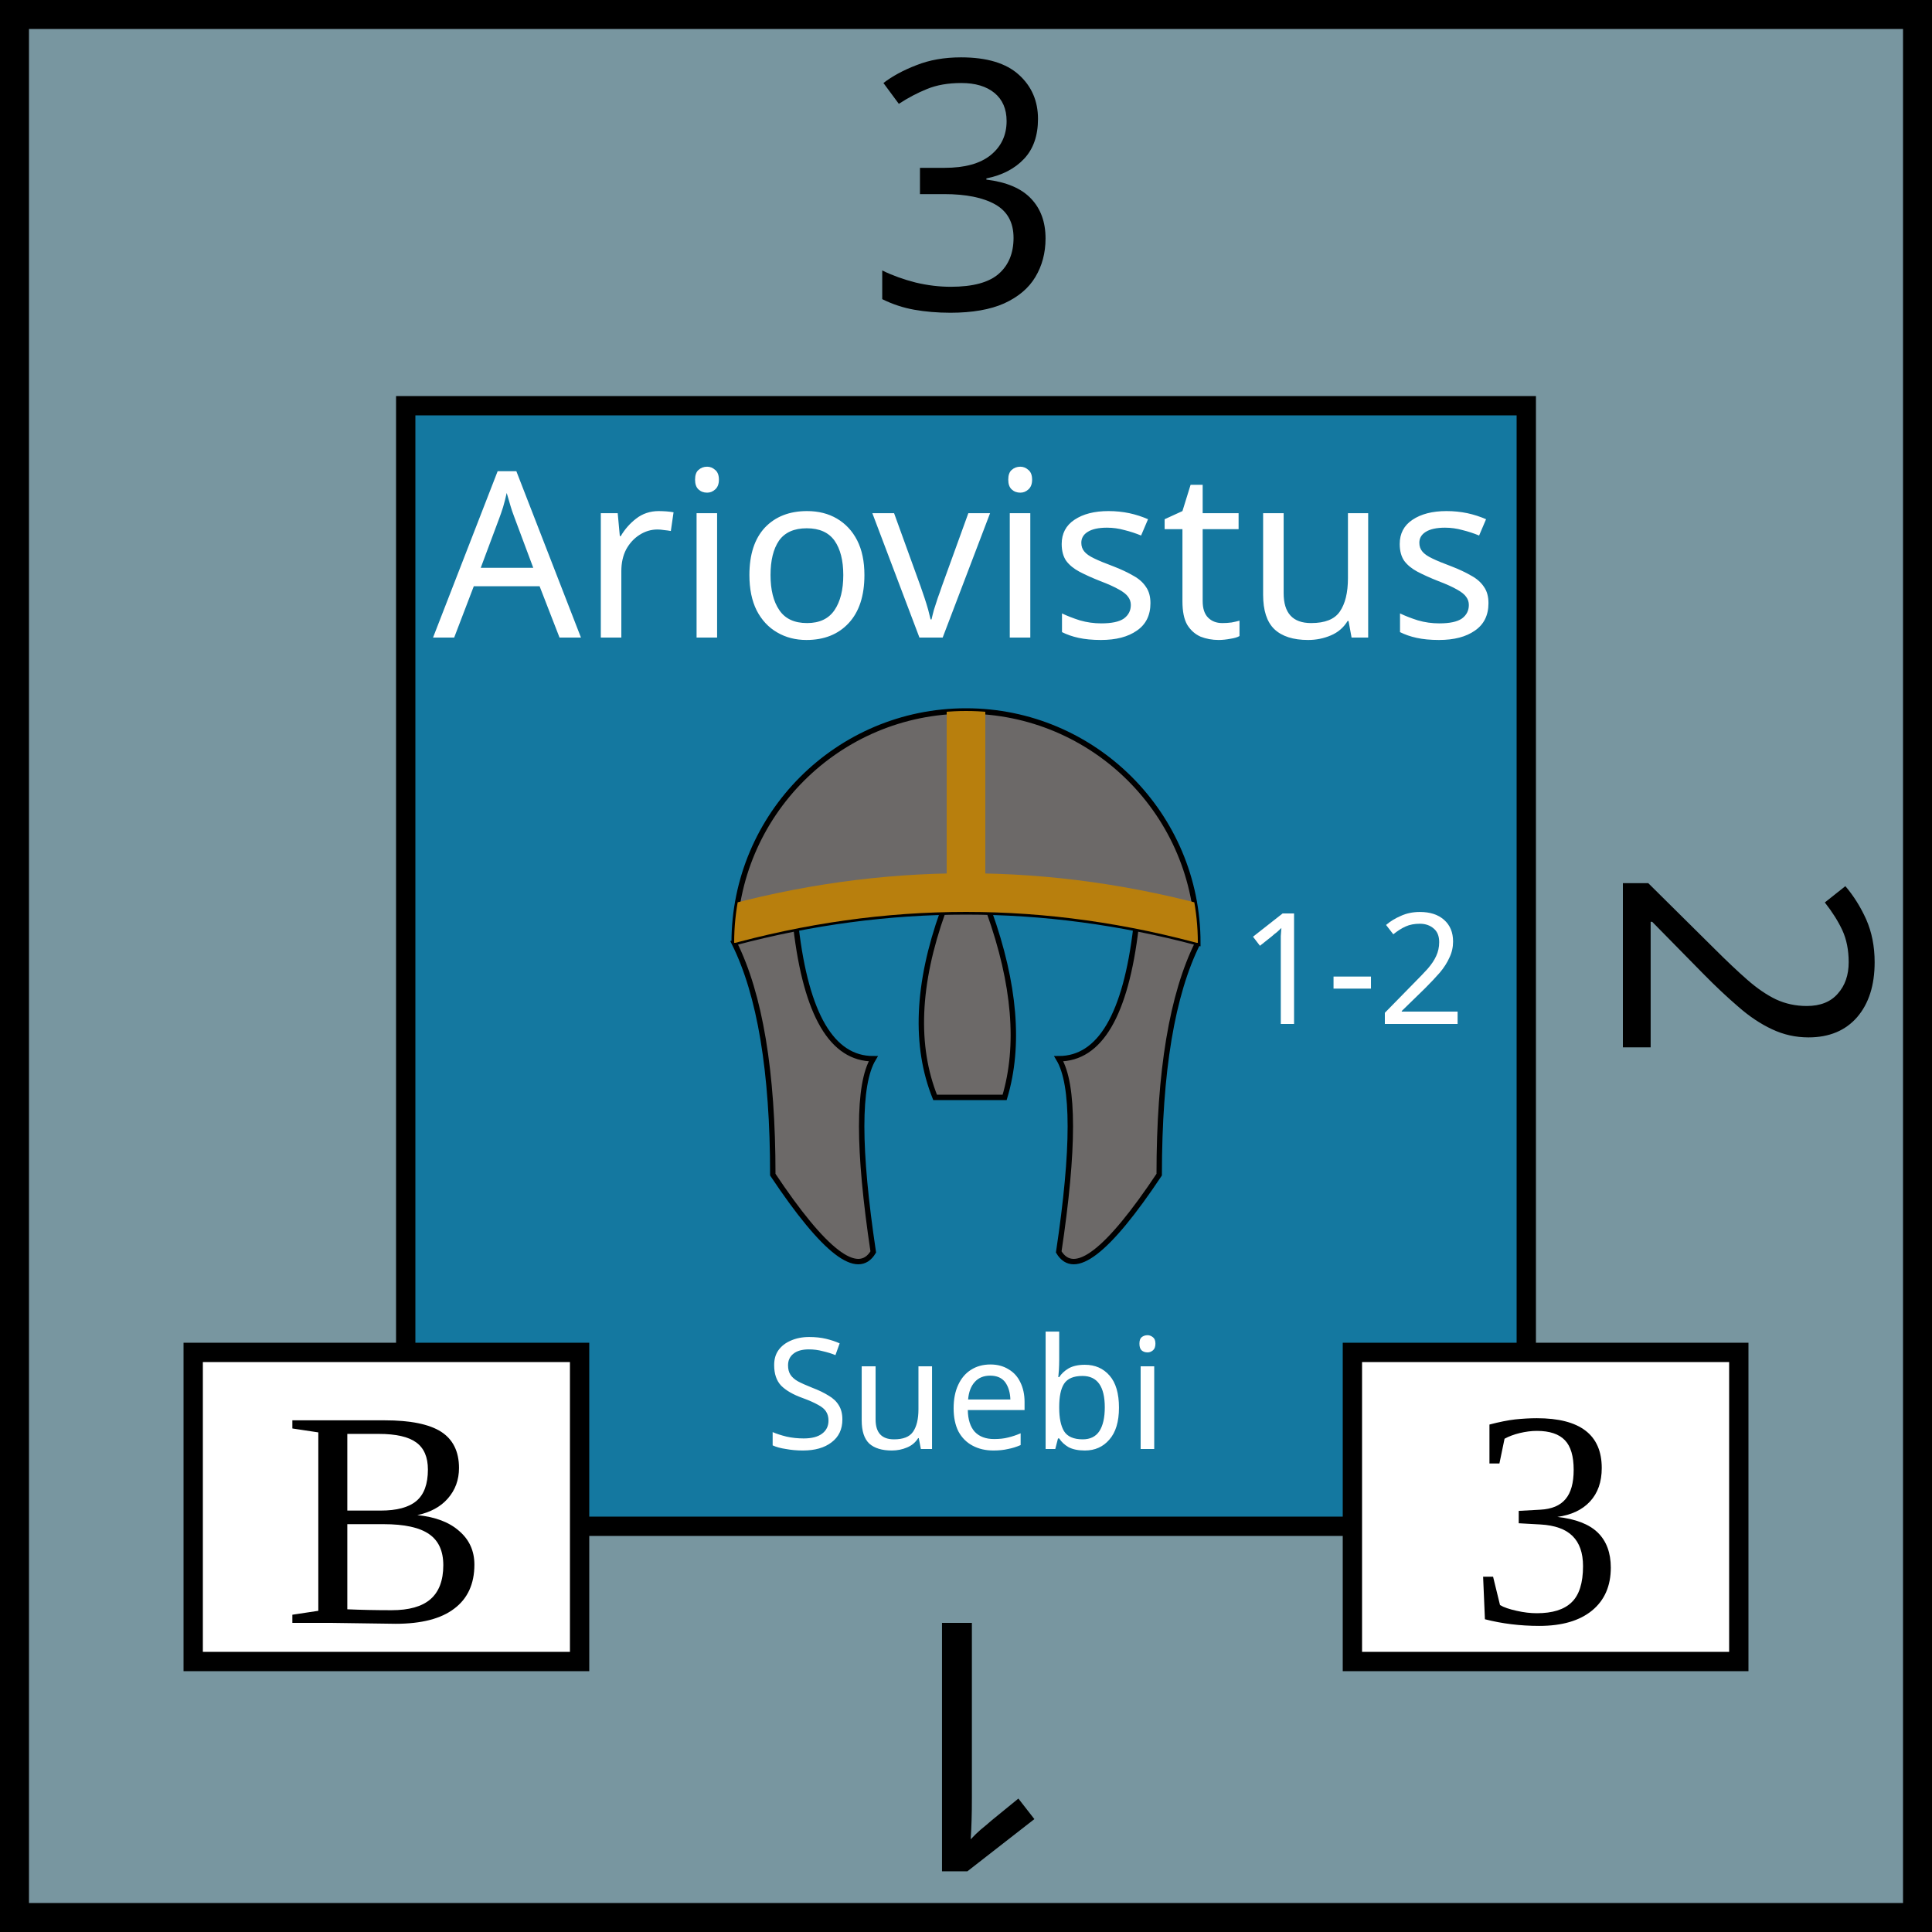
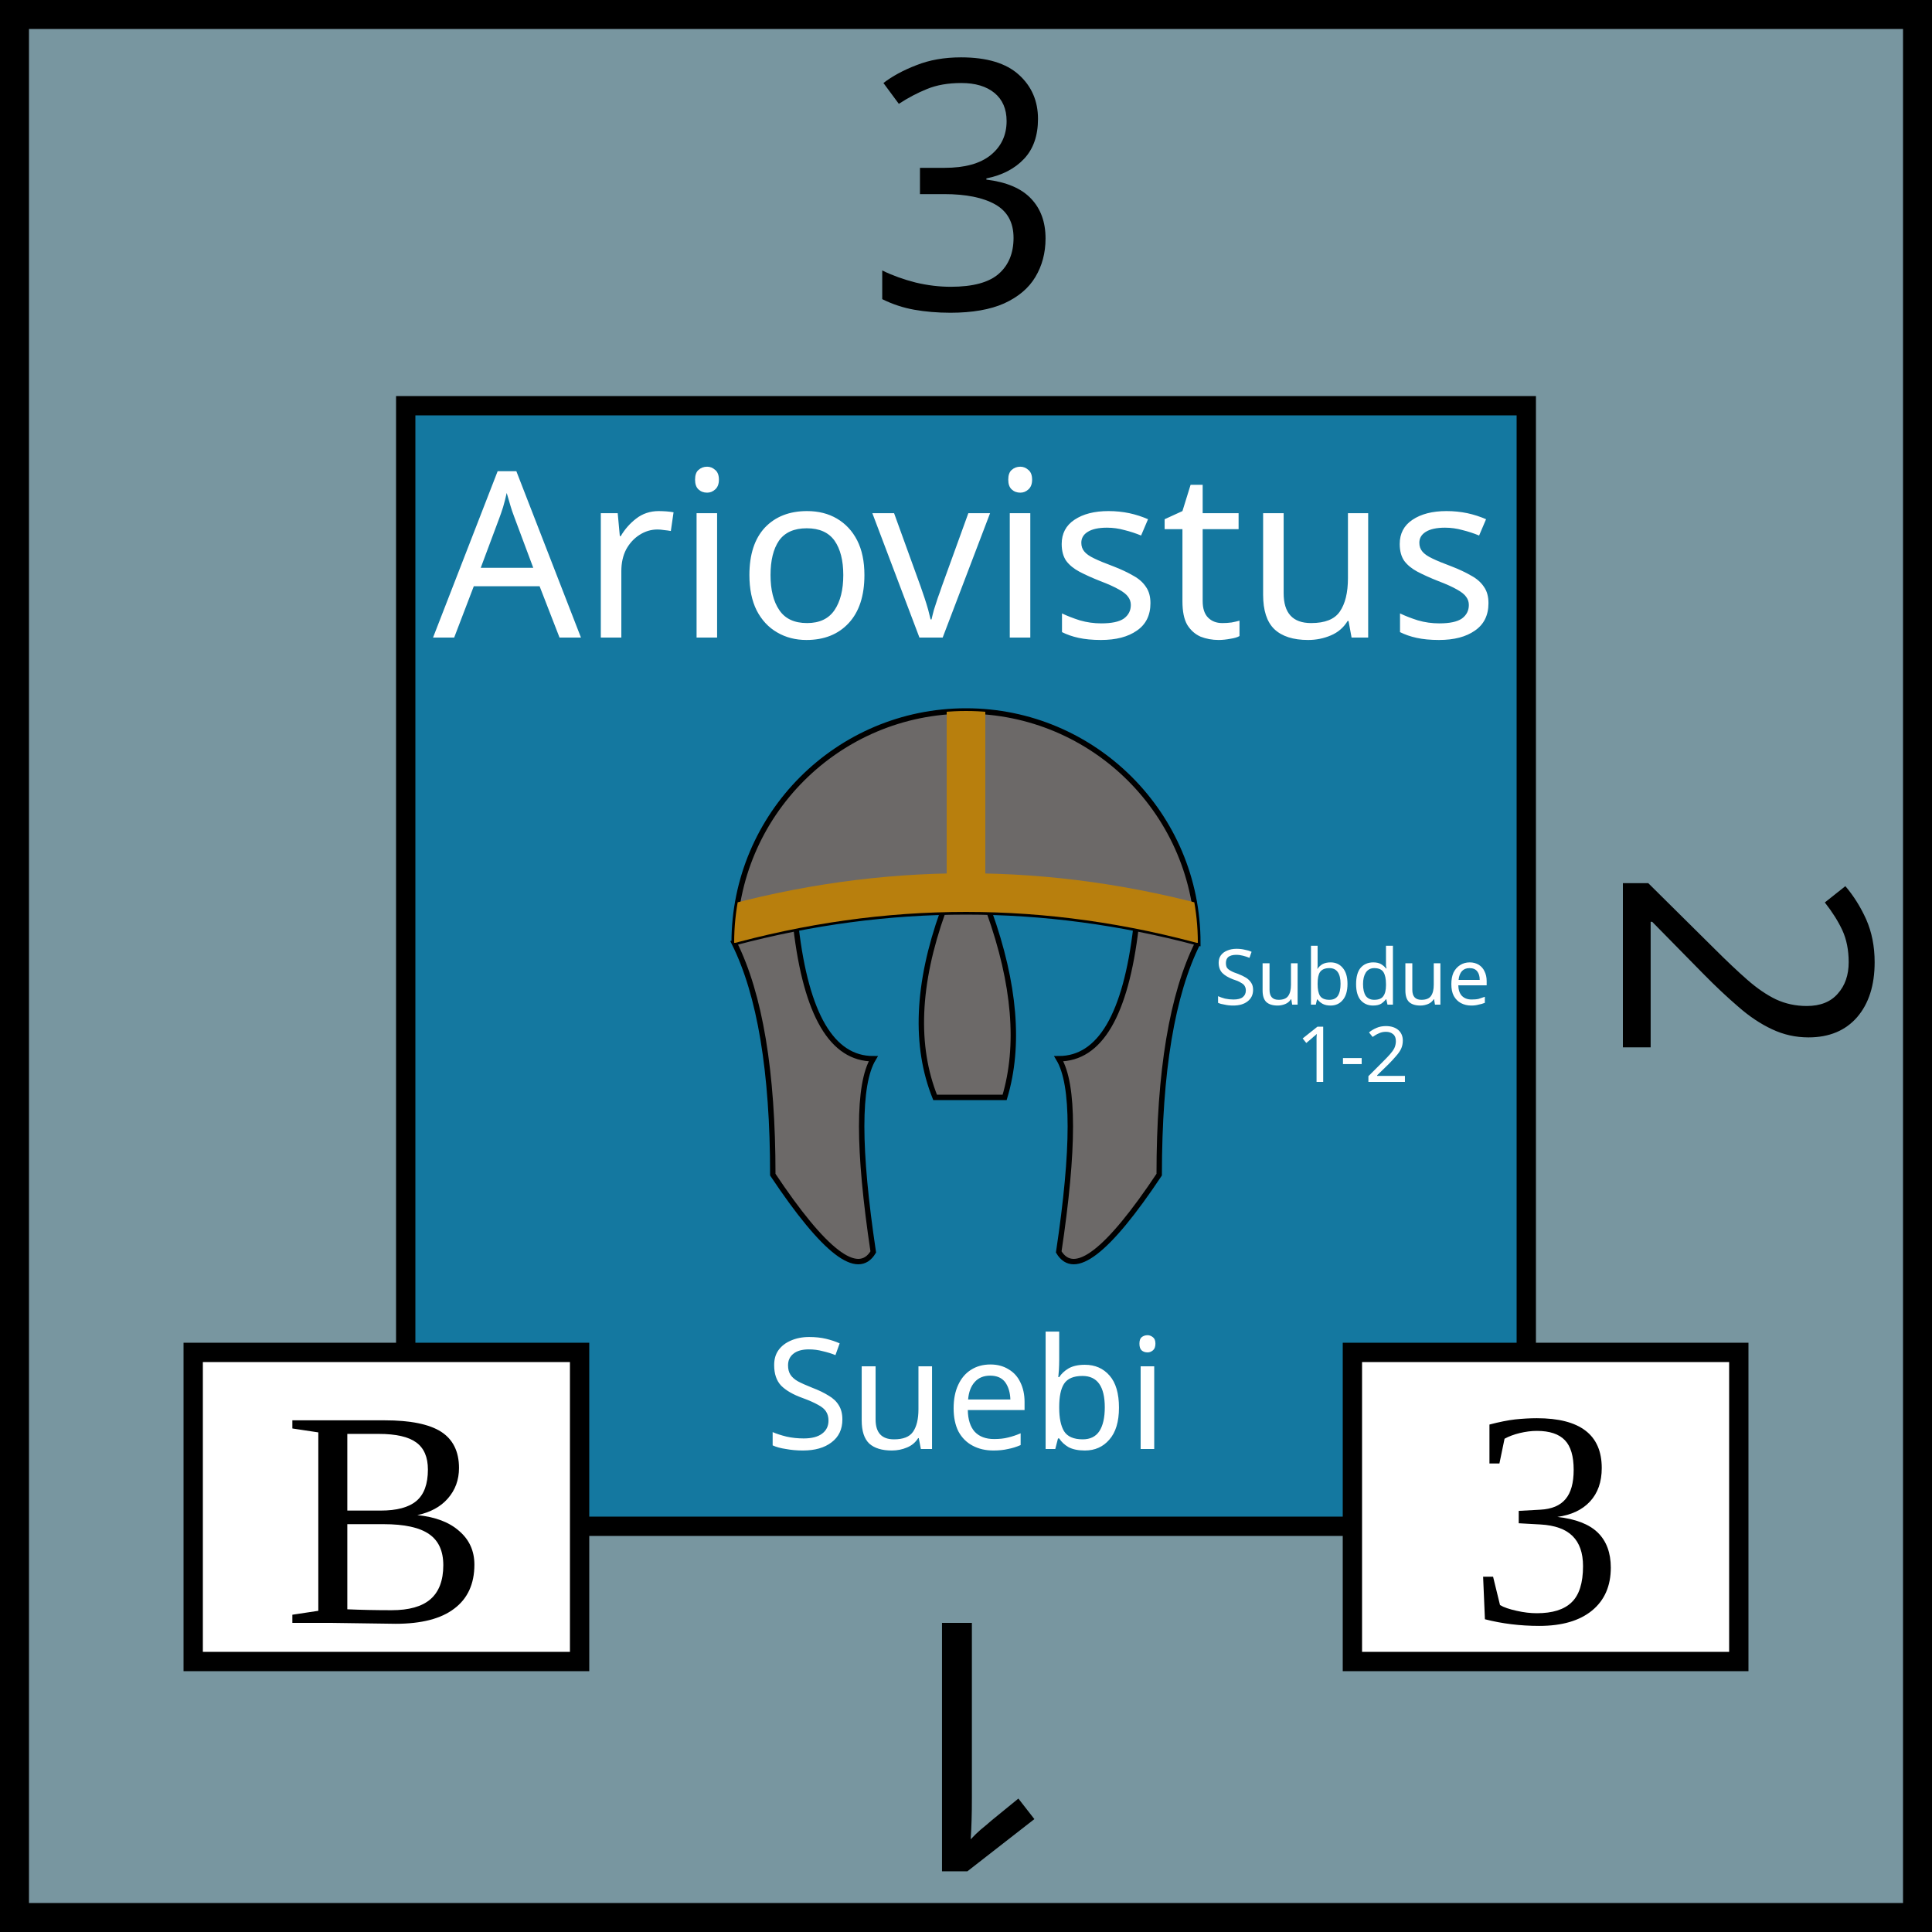
<svg xmlns="http://www.w3.org/2000/svg" viewBox="0 0 100 100" width="100" height="100">
  <defs>
    <clipPath id="helmet-path">
      <path d="           M 20,40           A 1 1 0 0 1 80,40           Z         " />
    </clipPath>
  </defs>
  <rect id="background" fill="rgb(120,150,160)" height="100" width="100" stroke="black" stroke-width="3" />
  <g id="leader" text-anchor="middle" font-size="12" font-family="Papyrus">
    <rect x="21" y="21" width="58" height="58" fill="rgb(20,120,160)" stroke="black" />
    <text x="50" y="33" fill="white">Ariovistus</text>
-     <text x="70" y="53" fill="white" font-size="8">1-2</text>
    <text x="50" y="75" fill="white" font-size="8">Suebi</text>
+     <text x="70" y="52" fill="white" font-size="4">Subdue</text>
+     <text x="70" y="56" fill="white" font-size="4">1-2</text>
  </g>
  <g id="helmet" transform="scale(0.4) translate(75,82)">
    <path d="         M 20,40         A 1 1 0 0 1 80,40         Q 50,32 20,40          Q 25,50 25,70          Q 35,85 38,80         Q 35,60 38,55         Q 30,55 28,38          M 72,38          Q 70,55 62,55         Q 65,60 62,80         Q 65,85 75,70         Q 75,50 80,40          M 47,36          Q 42,50 46,60         L 55,60         Q 58,50 53,36         Z       " fill="#6c6968" stroke="black" stroke-width="0.7" />
    <g id="emboss">
      <path id="horizontal" d="           M 18,38           Q 50,29 82,38           M 50,36           L 50,9         " fill="none" stroke="#b87f0d" stroke-width="5" clip-path="url(#helmet-path)" />
    </g>
  </g>
  <g id="attributes" text-anchor="middle" font-size="16">
    <rect id="initiative" x="10" y="70" height="16" width="20" fill="white" stroke="black" />
    <text x="20" y="84">B</text>
    <rect id="firepower" x="70" y="70" height="16" width="20" fill="white" stroke="black" />
    <text x="80" y="84">3</text>
  </g>
  <g id="strength" text-anchor="middle" font-family="Papyrus" font-size="18">
    <text x="50" y="16">3</text>
    <text x="50" y="16" transform="rotate(90,50,50)">2</text>
    <text x="50" y="16" transform="rotate(180,50,50)">1</text>
  </g>
</svg>
